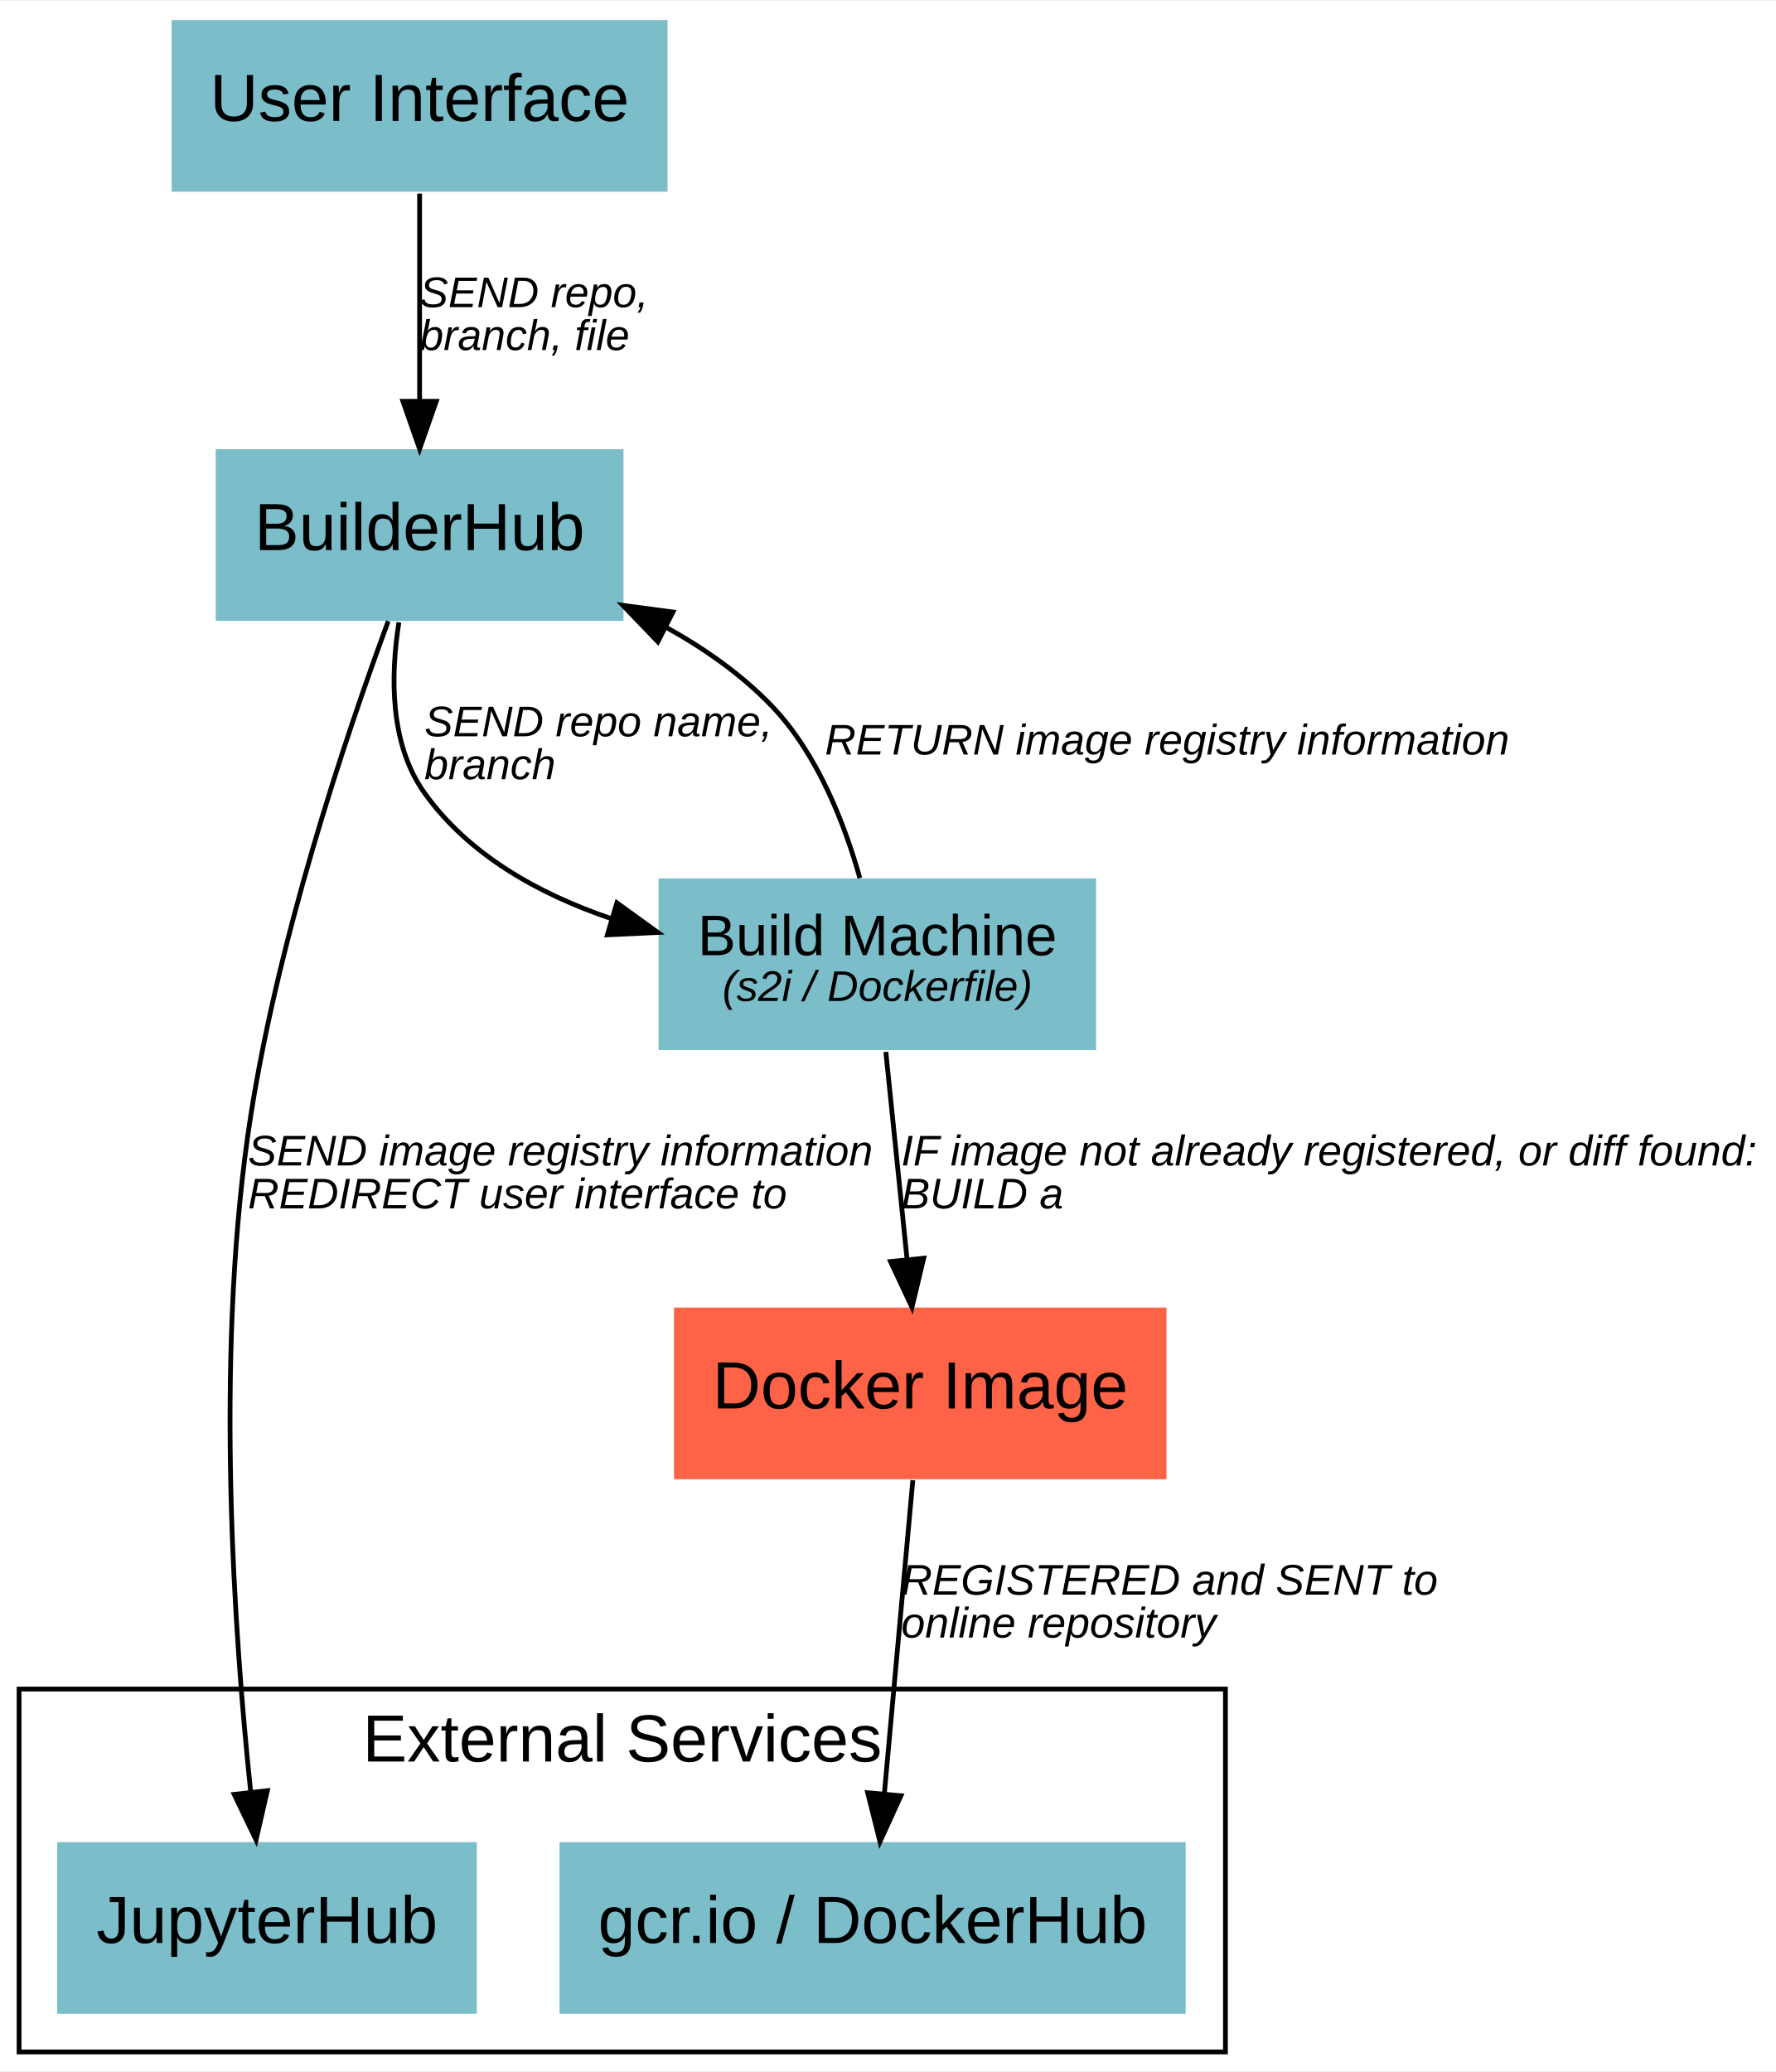
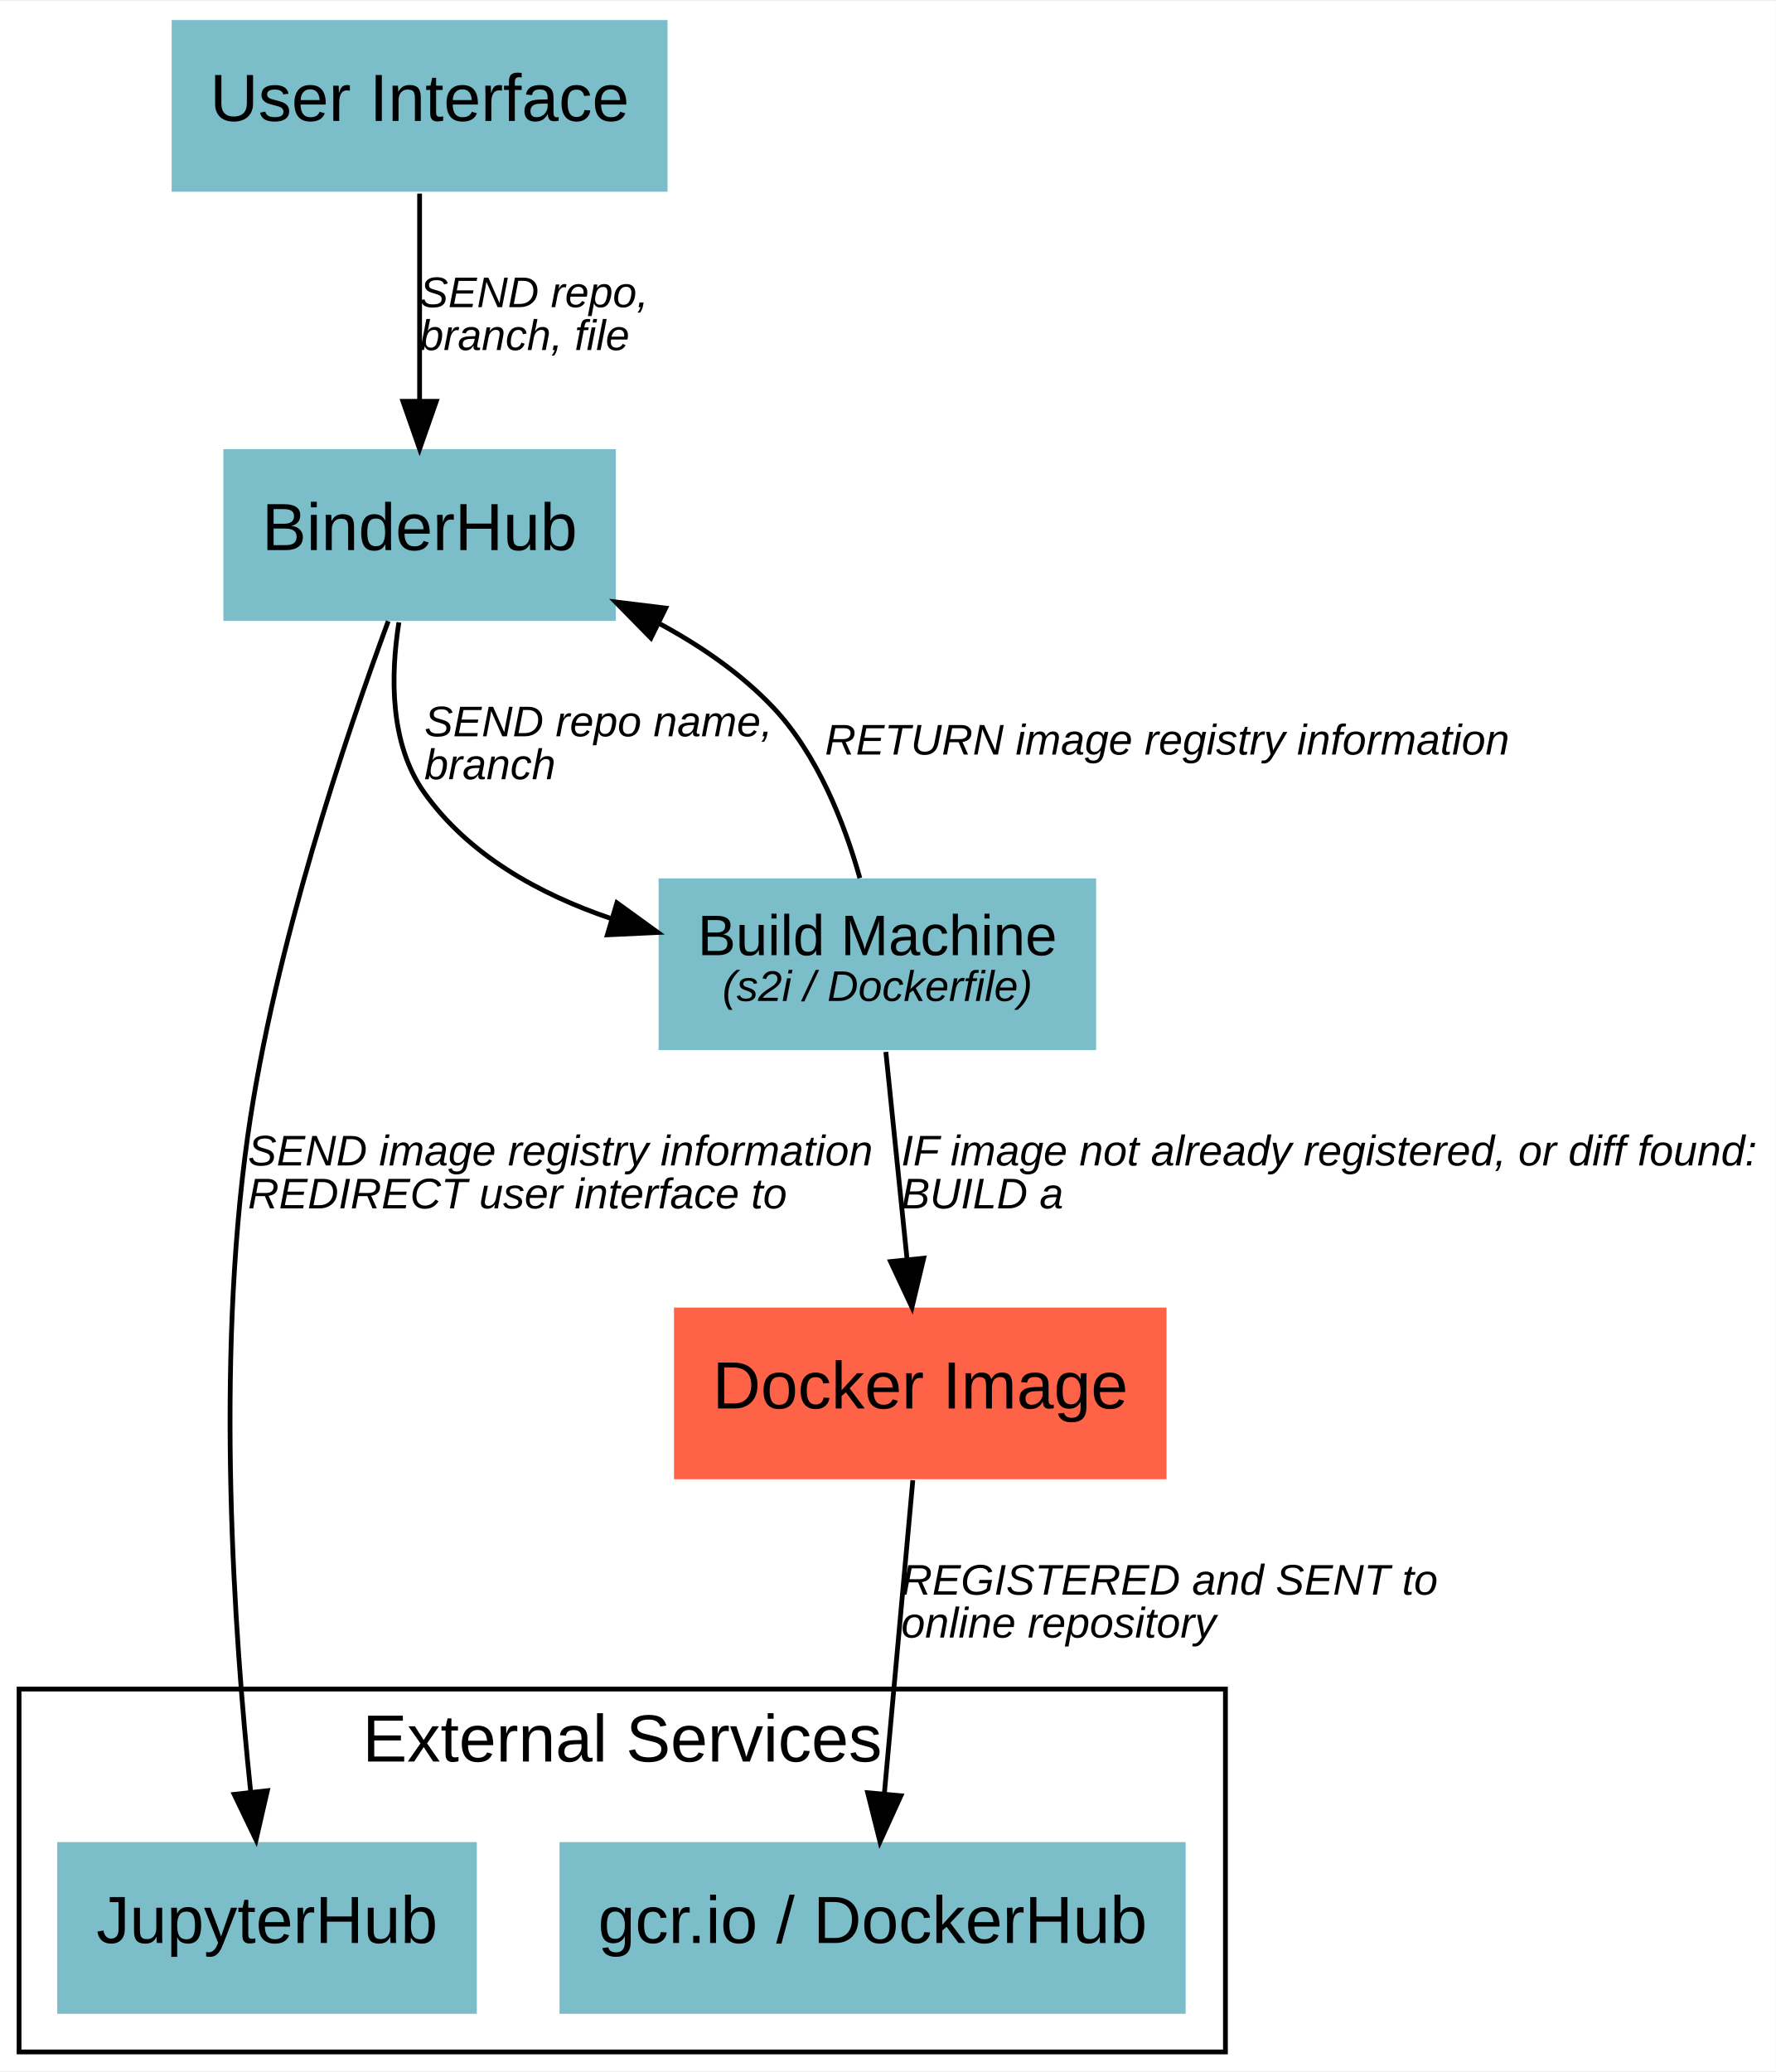
<svg xmlns="http://www.w3.org/2000/svg" width="372pt" height="434pt" viewBox="0.00 0.00 372.44 434.10">
  <g id="graph0" class="graph" transform="scale(1 1) rotate(0) translate(-4 438.1)">
    <polygon fill="white" stroke="none" points="4,-4 4,-438.1 376.437,-438.1 376.437,-4 4,-4" />
    <g id="clust1" class="cluster">
      <polygon fill="none" stroke="black" points="8,-8 8,-84.099 261,-84.099 261,-8 8,-8" />
      <text text-anchor="middle" x="134.5" y="-68.898" font-family="Arial" font-size="14.00">External Services</text>
    </g>
    <g id="node1" class="node">
      <polygon fill="#7bbeca" stroke="none" points="104,-52 16,-52 16,-16 104,-16 104,-52" />
      <text text-anchor="middle" x="60" y="-30.849" font-family="Arial" font-size="14.00">JupyterHub</text>
    </g>
    <g id="node2" class="node">
      <polygon fill="#7bbeca" stroke="none" points="252.658,-52 121.342,-52 121.342,-16 252.658,-16 252.658,-52" />
      <text text-anchor="middle" x="187" y="-30.849" font-family="Arial" font-size="14.00">gcr.io / DockerHub</text>
    </g>
    <g id="node3" class="node">
-       <polygon fill="#7bbeca" stroke="none" points="134.762,-344.1 49.238,-344.1 49.238,-308.1 134.762,-308.1 134.762,-344.1" />
-       <text text-anchor="middle" x="92" y="-322.949" font-family="Arial" font-size="14.00">BuilderHub</text>
+       <polygon fill="#7bbeca" stroke="none" points="133.152,-344.1 50.849,-344.1 50.849,-308.1 133.152,-308.1 133.152,-344.1" />
+       <text text-anchor="middle" x="92" y="-322.949" font-family="Arial" font-size="14.00">BinderHub</text>
    </g>
    <g id="edge1" class="edge">
      <path fill="none" stroke="black" d="M85.419,-308.04C76.638,-284.28 61.548,-239.68 55.955,-200.1 49.179,-152.15 53.106,-95.6 56.561,-62.675" />
      <polygon fill="black" stroke="black" points="60.07,-62.787 57.699,-52.461 53.113,-62.012 60.07,-62.787" />
      <text text-anchor="start" x="55.998" y="-193.9" font-family="Arial" font-style="italic" font-size="9.00">SEND image registry information</text>
      <text text-anchor="start" x="55.998" y="-184.9" font-family="Arial" font-style="italic" font-size="9.00">REDIRECT user interface to</text>
    </g>
    <g id="node4" class="node">
      <polygon fill="#7bbeca" stroke="none" points="233.876,-254.1 142.124,-254.1 142.124,-218.1 233.876,-218.1 233.876,-254.1" />
      <text text-anchor="start" x="150.312" y="-238" font-family="Arial" font-size="12.00">Build Machine</text>
      <text text-anchor="start" x="155.494" y="-228.4" font-family="Arial" font-style="italic" font-size="9.00">(s2i / Dockerfile)</text>
    </g>
    <g id="edge2" class="edge">
      <path fill="none" stroke="black" d="M87.658,-307.8C85.895,-296.62 85.715,-282.3 92.967,-272.1 102.24,-259.05 116.94,-250.86 132.04,-245.72" />
      <polygon fill="black" stroke="black" points="133.378,-248.973 141.96,-242.76 131.377,-242.265 133.378,-248.973" />
      <text text-anchor="start" x="93.004" y="-283.9" font-family="Arial" font-style="italic" font-size="9.00">SEND repo name,</text>
      <text text-anchor="start" x="93.004" y="-274.9" font-family="Arial" font-style="italic" font-size="9.00">branch</text>
    </g>
    <g id="edge3" class="edge">
-       <path fill="none" stroke="black" d="M184.33,-254.16C181.14,-265.52 175.48,-280.14 166,-290.1 159.66,-296.75 151.81,-302.27 143.61,-306.81" />
-       <polygon fill="black" stroke="black" points="141.968,-303.718 134.63,-311.36 145.132,-309.962 141.968,-303.718" />
+       <path fill="none" stroke="black" d="M184.33,-254.16C181.14,-265.52 175.48,-280.14 166,-290.1 159.31,-297.12 150.92,-302.89 142.22,-307.57" />
+       <polygon fill="black" stroke="black" points="140.512,-304.51 133.09,-312.07 143.607,-310.788 140.512,-304.51" />
      <text text-anchor="start" x="177.001" y="-280.075" font-family="Arial" font-style="italic" font-size="9.00">RETURN image registry information</text>
    </g>
    <g id="node5" class="node">
      <polygon fill="#ff6347" stroke="none" points="248.645,-164.1 145.355,-164.1 145.355,-128.1 248.645,-128.1 248.645,-164.1" />
      <text text-anchor="middle" x="197" y="-142.949" font-family="Arial" font-size="14.00">Docker Image</text>
    </g>
    <g id="edge4" class="edge">
      <path fill="none" stroke="black" d="M189.78,-217.71C191.04,-205.34 192.77,-188.47 194.22,-174.32" />
      <polygon fill="black" stroke="black" points="197.724,-174.454 195.26,-164.15 190.761,-173.742 197.724,-174.454" />
      <text text-anchor="start" x="193.003" y="-193.9" font-family="Arial" font-style="italic" font-size="9.00">IF image not already registered, or diff found:</text>
      <text text-anchor="start" x="193.003" y="-184.9" font-family="Arial" font-style="italic" font-size="9.00">BUILD a</text>
    </g>
    <g id="edge5" class="edge">
      <path fill="none" stroke="black" d="M195.44,-127.9C193.84,-110.28 191.33,-82.65 189.46,-62.095" />
      <polygon fill="black" stroke="black" points="192.941,-61.724 188.55,-52.082 185.97,-62.358 192.941,-61.724" />
      <text text-anchor="start" x="193.004" y="-103.9" font-family="Arial" font-style="italic" font-size="9.00">REGISTERED and SENT to</text>
      <text text-anchor="start" x="193.004" y="-94.9" font-family="Arial" font-style="italic" font-size="9.00">online repository</text>
    </g>
    <g id="node6" class="node">
      <polygon fill="#7bbeca" stroke="none" points="144,-434.1 40,-434.1 40,-398.1 144,-398.1 144,-434.1" />
      <text text-anchor="middle" x="92" y="-412.949" font-family="Arial" font-size="14.00">User Interface</text>
    </g>
    <g id="edge6" class="edge">
      <path fill="none" stroke="black" d="M92,-397.71C92,-385.34 92,-368.47 92,-354.32" />
      <polygon fill="black" stroke="black" points="95.5,-354.15 92,-344.15 88.5,-354.15 95.5,-354.15" />
      <text text-anchor="start" x="92.001" y="-373.9" font-family="Arial" font-style="italic" font-size="9.00">SEND repo,</text>
      <text text-anchor="start" x="92.001" y="-364.9" font-family="Arial" font-style="italic" font-size="9.00">branch, file</text>
    </g>
  </g>
</svg>
